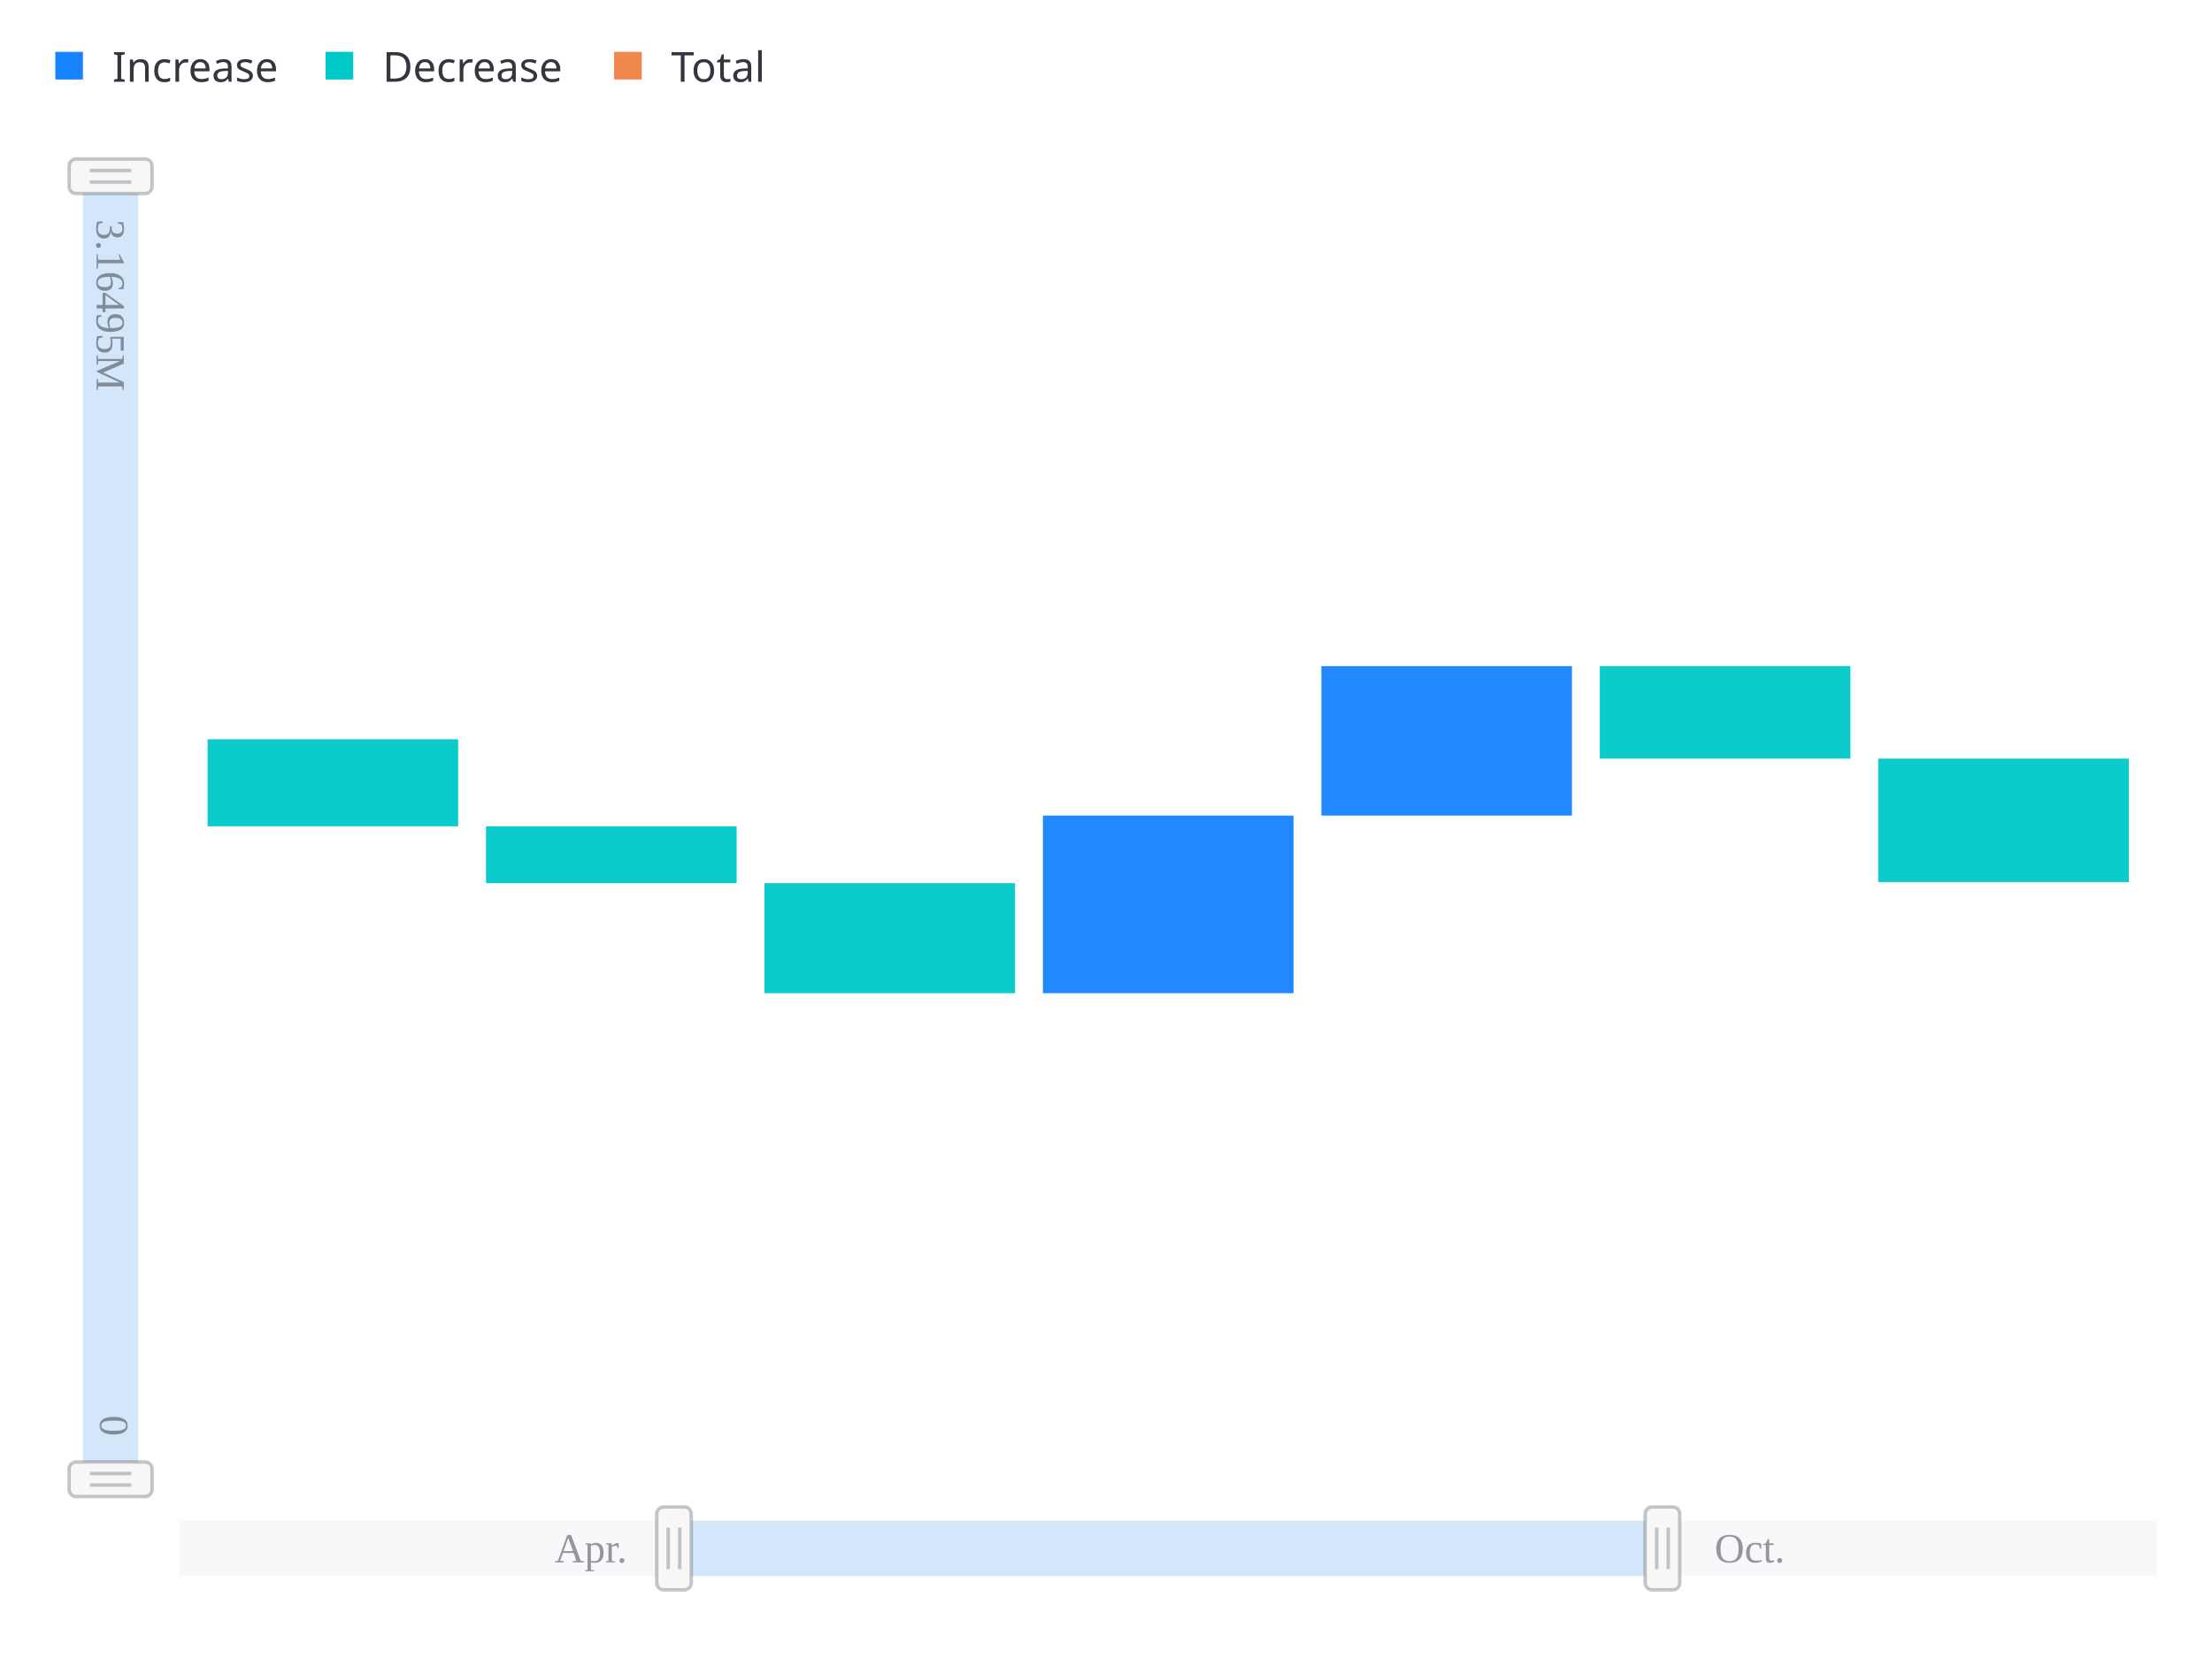
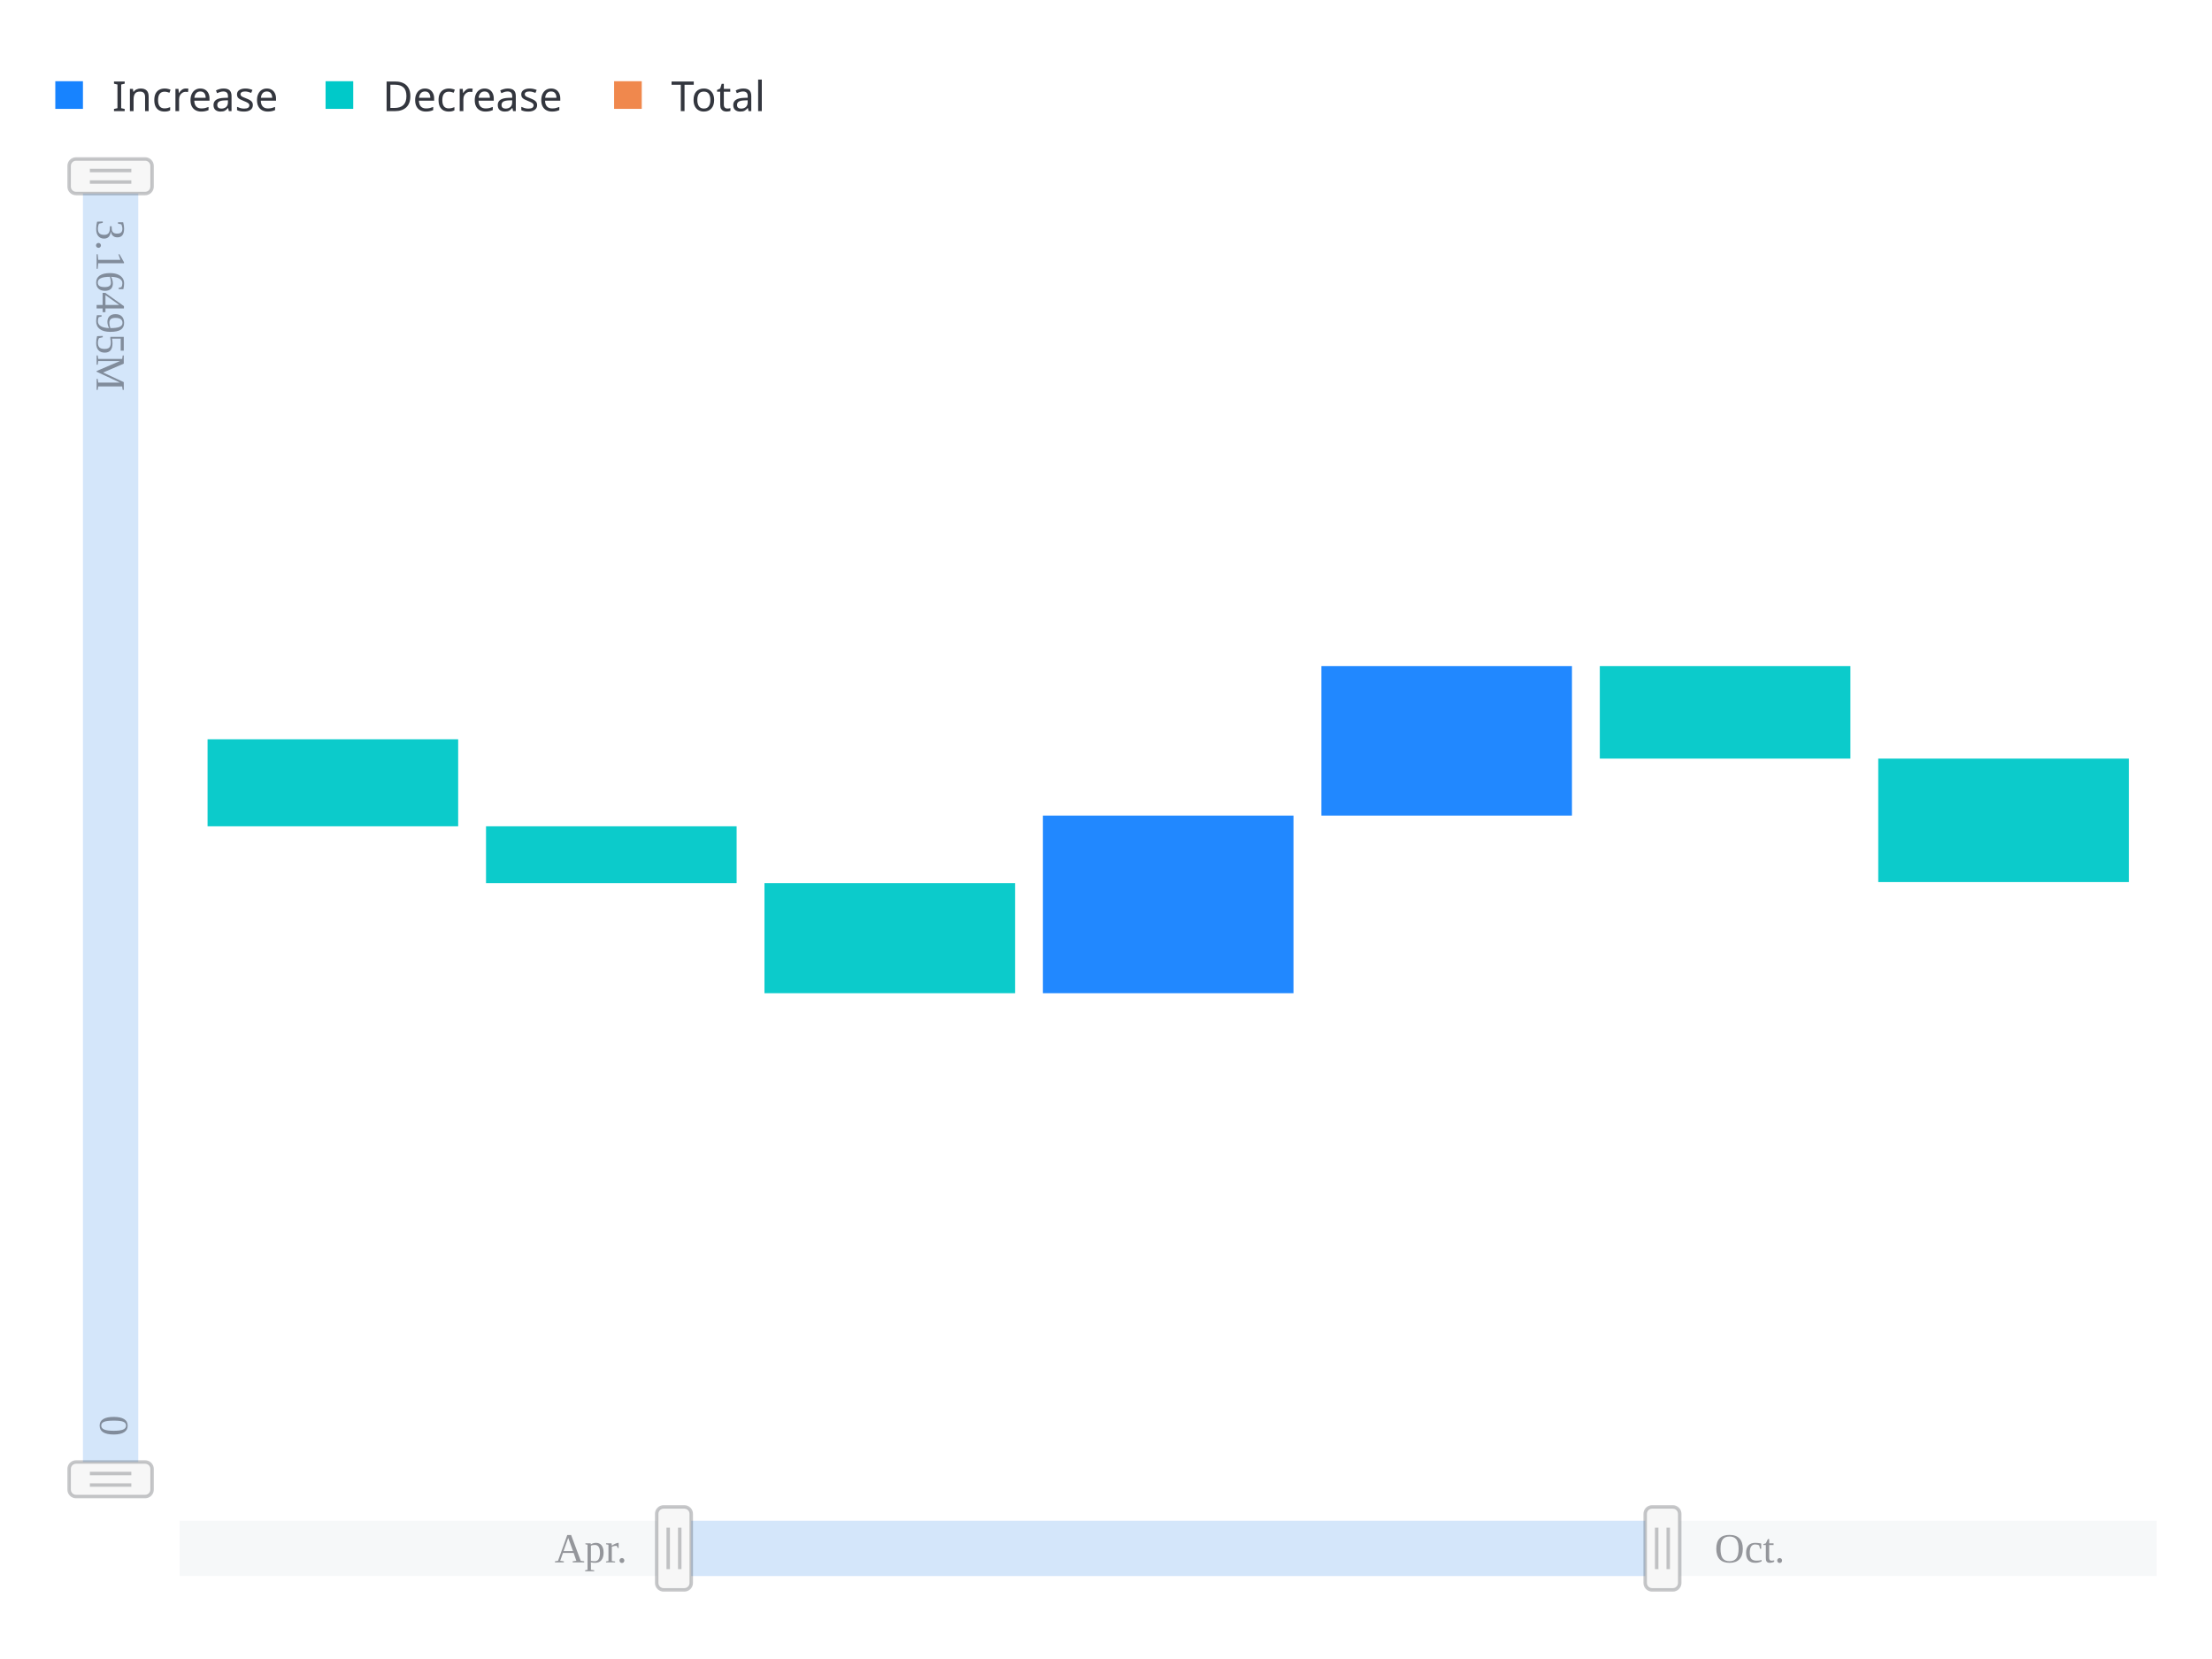
<svg xmlns="http://www.w3.org/2000/svg" width="640" height="480" color-interpolation-filters="sRGB" style="background: transparent;">
  <defs>
-     <clipPath id="c" transform="matrix(1 0 0 1 -16 -7.5)">
-       <use href="#a" transform="matrix(1 0 0 1 16 7.5)" />
+     <clipPath id="c" transform="matrix(1 0 0 1 -16 -16)">
+       <use href="#a" transform="matrix(1 0 0 1 16 16)" />
    </clipPath>
    <clipPath id="d" transform="matrix(1 0 0 1 -52 -51)">
      <use href="#b" />
    </clipPath>
    <path id="b" width="572" height="377" x="52" y="51" fill="none" d="m52 51 572 0 0 377-572 0z" />
  </defs>
  <g>
    <g fill="none">
      <g fill="none" class="view">
        <g>
          <path width="640" height="480" x="0" y="0" fill="rgba(0,0,0,0)" d="m0 0 640 0 0 480-640 0z" class="area" />
        </g>
        <g>
          <path width="608" height="448" x="16" y="16" fill="rgba(0,0,0,0)" d="m16 16 608 0 0 448-608 0z" class="area" />
        </g>
        <g>
          <path width="572" height="377" x="52" y="51" fill="rgba(0,0,0,0)" d="m52 51 572 0 0 377-572 0z" class="area" />
        </g>
        <g>
          <path width="572" height="377" x="52" y="51" fill="rgba(0,0,0,0)" d="m52 51 572 0 0 377-572 0z" class="area" />
        </g>
        <g fill="none" class="component">
          <g fill="none" class="slider">
            <g>
              <path width="572" height="16" x="52" y="440" fill="rgba(65,97,128,1)" d="m52 440 572 0 0 16-572 0z" class="slider-track" opacity=".05" />
            </g>
            <g fill="none" class="slider-sparkline-group">
              <g fill="none" class="slider-sparkline">
                <g>
                  <path fill="none" class="container" />
                </g>
                <g fill="none" class="spark sparkline" transform="matrix(1 0 0 1 52 440)">
                  <g fill="none" />
                  <g fill="none" />
                </g>
              </g>
            </g>
            <g>
              <path width="572" height="16" x="52" y="440" fill="rgba(0,0,0,0)" d="m52 440 572 0 0 16-572 0z" class="slider-brush-area" />
            </g>
            <g fill="none" class="slider-foreground">
              <g transform="matrix(1 0 0 1 52 440)">
                <path width="143" height="16" fill="rgba(23,131,255,1)" fill-opacity=".15" d="m0 0 143 0 0 16-143 0z" class="slider-selection" visibility="hidden" />
              </g>
              <g transform="matrix(1 0 0 1 52 440)">
                <path width="286" height="16" x="143" fill="rgba(23,131,255,1)" fill-opacity=".15" d="m143 0 286 0 0 16-286 0z" class="slider-selection" visibility="visible" />
              </g>
              <g transform="matrix(1 0 0 1 52 440)">
                <path width="143" height="16" x="429" fill="rgba(23,131,255,1)" fill-opacity=".15" d="m429 0 143 0 0 16-143 0z" class="slider-selection" visibility="hidden" />
              </g>
              <g fill="none" class="slider-handle start-handle" transform="matrix(1 0 0 1 195 448)">
                <g fill="none" class="handle-icon-group">
                  <g fill="none" class="handle-icon">
                    <g>
                      <path width="10" height="24" x="-5" y="-12" fill="rgba(247,247,247,1)" stroke="rgba(29,33,41,1)" stroke-opacity=".25" stroke-width="1" d="m-3-12 6 0a2 2 0 0 1 2 2l0 20a2 2 0 0 1-2 2l-6 0a2 2 0 0 1-2-2l0-20a2 2 0 0 1 2-2z" class="handle-icon-rect" />
                      <g>
                        <line x1="-1.667" x2="-1.667" y1="-6" y2="6" fill="rgba(247,247,247,1)" stroke="rgba(29,33,41,1)" stroke-opacity=".25" stroke-width="1" class="handle-icon-line-1" />
                      </g>
                      <g>
                        <line x1="1.667" x2="1.667" y1="-6" y2="6" fill="rgba(247,247,247,1)" stroke="rgba(29,33,41,1)" stroke-opacity=".25" stroke-width="1" class="handle-icon-line-2" />
                      </g>
                    </g>
                  </g>
                </g>
                <g fill="none" class="handle-label-group">
                  <g>
                    <text x="-24.56" y="0" fill="rgba(29,33,41,1)" fill-opacity=".45" class="handle-label" dominant-baseline="central" dx=".5" dy="0" font-size="12" font-weight="normal" paint-order="stroke" style="transform:translate(0px, 0px);" text-anchor="middle">Apr.</text>
                  </g>
                </g>
              </g>
              <g fill="none" class="slider-handle end-handle" transform="matrix(1 0 0 1 481 448)">
                <g fill="none" class="handle-icon-group">
                  <g fill="none" class="handle-icon">
                    <g>
                      <path width="10" height="24" x="-5" y="-12" fill="rgba(247,247,247,1)" stroke="rgba(29,33,41,1)" stroke-opacity=".25" stroke-width="1" d="m-3-12 6 0a2 2 0 0 1 2 2l0 20a2 2 0 0 1-2 2l-6 0a2 2 0 0 1-2-2l0-20a2 2 0 0 1 2-2z" class="handle-icon-rect" />
                      <g>
                        <line x1="-1.667" x2="-1.667" y1="-6" y2="6" fill="rgba(247,247,247,1)" stroke="rgba(29,33,41,1)" stroke-opacity=".25" stroke-width="1" class="handle-icon-line-1" />
                      </g>
                      <g>
                        <line x1="1.667" x2="1.667" y1="-6" y2="6" fill="rgba(247,247,247,1)" stroke="rgba(29,33,41,1)" stroke-opacity=".25" stroke-width="1" class="handle-icon-line-2" />
                      </g>
                    </g>
                  </g>
                </g>
                <g fill="none" class="handle-label-group">
                  <g>
                    <text x="24.74" y="0" fill="rgba(29,33,41,1)" fill-opacity=".45" class="handle-label" dominant-baseline="central" dx=".5" dy="0" font-size="12" font-weight="normal" paint-order="stroke" style="transform:translate(0px, 0px);" text-anchor="middle">Oct.</text>
                  </g>
                </g>
              </g>
            </g>
          </g>
        </g>
        <g fill="none" class="component">
          <g fill="none" class="slider">
            <g>
              <path width="16" height="377" x="24" y="51" fill="rgba(65,97,128,1)" d="m24 51 16 0 0 377-16 0z" class="slider-track" opacity=".05" />
            </g>
            <g fill="none" class="slider-sparkline-group" />
            <g>
              <path width="16" height="377" x="24" y="51" fill="rgba(0,0,0,0)" d="m24 51 16 0 0 377-16 0z" class="slider-brush-area" />
            </g>
            <g fill="none" class="slider-foreground">
              <g transform="matrix(1 0 0 1 24 51)">
                <path width="16" fill="rgba(23,131,255,1)" fill-opacity=".15" class="slider-selection" visibility="hidden" />
              </g>
              <g transform="matrix(1 0 0 1 24 51)">
                <path width="16" height="377" fill="rgba(23,131,255,1)" fill-opacity=".15" d="m0 0 16 0 0 377-16 0z" class="slider-selection" visibility="visible" />
              </g>
              <g transform="matrix(1 0 0 1 24 51)">
                <path width="16" y="377" fill="rgba(23,131,255,1)" fill-opacity=".15" class="slider-selection" visibility="hidden" />
              </g>
              <g fill="none" class="slider-handle start-handle" transform="matrix(1 0 0 1 32 51)">
                <g fill="none" class="handle-icon-group">
                  <g fill="none" class="handle-icon">
                    <g transform="matrix(0 1 -1 0 0 0)">
                      <path width="10" height="24" x="-5" y="-12" fill="rgba(247,247,247,1)" stroke="rgba(29,33,41,1)" stroke-opacity=".25" stroke-width="1" d="m-3-12 6 0a2 2 0 0 1 2 2l0 20a2 2 0 0 1-2 2l-6 0a2 2 0 0 1-2-2l0-20a2 2 0 0 1 2-2z" class="handle-icon-rect" />
                      <g>
                        <line x1="-1.667" x2="-1.667" y1="-6" y2="6" fill="rgba(247,247,247,1)" stroke="rgba(29,33,41,1)" stroke-opacity=".25" stroke-width="1" class="handle-icon-line-1" />
                      </g>
                      <g>
                        <line x1="1.667" x2="1.667" y1="-6" y2="6" fill="rgba(247,247,247,1)" stroke="rgba(29,33,41,1)" stroke-opacity=".25" stroke-width="1" class="handle-icon-line-2" />
                      </g>
                    </g>
                  </g>
                </g>
                <g fill="none" class="handle-label-group">
                  <g transform="matrix(0 1 -1 0 12 12)">
                    <text x="0" y="12" fill="rgba(29,33,41,1)" fill-opacity=".45" class="handle-label" dominant-baseline="central" dx=".5" dy="0" font-size="12" font-weight="normal" paint-order="stroke" style="transform:translate(0px, 0px);" text-anchor="left">3.16495M</text>
                  </g>
                </g>
              </g>
              <g fill="none" class="slider-handle end-handle" transform="matrix(1 0 0 1 32 428)">
                <g fill="none" class="handle-icon-group">
                  <g fill="none" class="handle-icon">
                    <g transform="matrix(0 1 -1 0 0 0)">
                      <path width="10" height="24" x="-5" y="-12" fill="rgba(247,247,247,1)" stroke="rgba(29,33,41,1)" stroke-opacity=".25" stroke-width="1" d="m-3-12 6 0a2 2 0 0 1 2 2l0 20a2 2 0 0 1-2 2l-6 0a2 2 0 0 1-2-2l0-20a2 2 0 0 1 2-2z" class="handle-icon-rect" />
                      <g>
                        <line x1="-1.667" x2="-1.667" y1="-6" y2="6" fill="rgba(247,247,247,1)" stroke="rgba(29,33,41,1)" stroke-opacity=".25" stroke-width="1" class="handle-icon-line-1" />
                      </g>
                      <g>
                        <line x1="1.667" x2="1.667" y1="-6" y2="6" fill="rgba(247,247,247,1)" stroke="rgba(29,33,41,1)" stroke-opacity=".25" stroke-width="1" class="handle-icon-line-2" />
                      </g>
                    </g>
                  </g>
                </g>
                <g fill="none" class="handle-label-group">
                  <g transform="matrix(0 1 -1 0 -11 -13)">
                    <text x="0" y="-12" fill="rgba(29,33,41,1)" fill-opacity=".45" class="handle-label" dominant-baseline="central" dx=".5" dy="0" font-size="12" font-weight="normal" paint-order="stroke" style="transform:translate(0px, 0px);" text-anchor="end">0</text>
                  </g>
                </g>
              </g>
            </g>
          </g>
        </g>
        <g fill="none" class="component">
-           <g fill="none" transform="matrix(1 0 0 1 16 -1)">
-             <g fill="none" class="legend-category" transform="matrix(1 0 0 1 0 8.5)">
+           <g fill="none" transform="matrix(1 0 0 1 16 16)">
+             <g fill="none" class="legend-category">
              <g fill="none" class="legend-title-group">
                <g fill="none" class="legend-title" />
              </g>
              <g fill="none" class="legend-items-group">
                <g fill="none" class="legend-items">
                  <g fill="none" class="items-navigator">
                    <g fill="none" class="navigator-content-group" clip-path="url(#c)">
                      <g fill="none" class="navigator-play-window">
                        <g fill="none" class="items-item-page">
                          <g fill="none" class="items-item">
                            <g fill="none" class="legend-category-item-background-group">
                              <g>
                                <path width="66.2" height="23" fill="rgba(0,0,0,0)" d="m0 0 66.2 0 0 23-66.2 0z" class="legend-category-item-background" visibility="visible" />
                              </g>
                            </g>
                            <g fill="none" class="legend-category-item-marker-group" transform="matrix(.5 0 0 .5 4 11.5)">
                              <g>
                                <path fill="rgba(23,131,255,1)" stroke-width="0" d="m-8-8 16 0 0 16-16 0Z" class="legend-category-item-marker" visibility="visible" />
                              </g>
                            </g>
                            <g fill="none" class="legend-category-item-label-group" transform="matrix(1 0 0 1 16 11.5)">
                              <g>
                                <text fill="rgba(29,33,41,1)" fill-opacity=".9" stroke-width="1" class="legend-category-item-label" dominant-baseline="central" dx=".5" dy="0" font-family="sans-serif" font-size="12" font-style="normal" font-variant="normal" font-weight="normal" paint-order="stroke" style="transform:translate(0px, 0px);" text-anchor="left" visibility="visible">Increase</text>
                              </g>
                            </g>
                            <g fill="none" class="legend-category-item-value-group" />
                          </g>
                          <g fill="none" class="items-item" transform="matrix(1 0 0 1 78.2 0)">
                            <g fill="none" class="legend-category-item-background-group">
                              <g>
                                <path width="71.48" height="23" fill="rgba(0,0,0,0)" d="m0 0 71.48 0 0 23-71.48 0z" class="legend-category-item-background" visibility="visible" />
                              </g>
                            </g>
                            <g fill="none" class="legend-category-item-marker-group" transform="matrix(.5 0 0 .5 4 11.5)">
                              <g>
                                <path fill="rgba(0,201,201,1)" stroke-width="0" d="m-8-8 16 0 0 16-16 0Z" class="legend-category-item-marker" visibility="visible" />
                              </g>
                            </g>
                            <g fill="none" class="legend-category-item-label-group" transform="matrix(1 0 0 1 16 11.5)">
                              <g>
                                <text fill="rgba(29,33,41,1)" fill-opacity=".9" stroke-width="1" class="legend-category-item-label" dominant-baseline="central" dx=".5" dy="0" font-family="sans-serif" font-size="12" font-style="normal" font-variant="normal" font-weight="normal" paint-order="stroke" style="transform:translate(0px, 0px);" text-anchor="left" visibility="visible">Decrease</text>
                              </g>
                            </g>
                            <g fill="none" class="legend-category-item-value-group" />
                          </g>
                          <g fill="none" class="items-item" transform="matrix(1 0 0 1 161.68 0)">
                            <g fill="none" class="legend-category-item-background-group">
                              <g>
                                <path width="46.4" height="23" fill="rgba(0,0,0,0)" d="m0 0 46.4 0 0 23-46.4 0z" class="legend-category-item-background" visibility="visible" />
                              </g>
                            </g>
                            <g fill="none" class="legend-category-item-marker-group" transform="matrix(.5 0 0 .5 4 11.5)">
                              <g>
                                <path fill="rgba(240,136,77,1)" stroke-width="0" d="m-8-8 16 0 0 16-16 0Z" class="legend-category-item-marker" visibility="visible" />
                              </g>
                            </g>
                            <g fill="none" class="legend-category-item-label-group" transform="matrix(1 0 0 1 16 11.5)">
                              <g>
                                <text fill="rgba(29,33,41,1)" fill-opacity=".9" stroke-width="1" class="legend-category-item-label" dominant-baseline="central" dx=".5" dy="0" font-family="sans-serif" font-size="12" font-style="normal" font-variant="normal" font-weight="normal" paint-order="stroke" style="transform:translate(0px, 0px);" text-anchor="left" visibility="visible">Total</text>
                              </g>
                            </g>
                            <g fill="none" class="legend-category-item-value-group" />
                          </g>
                        </g>
                      </g>
                    </g>
                    <g fill="none" class="navigator-controller" />
                    <g>
                      <path id="a" width="208.08" height="23" fill="none" d="m0 0 208.08 0 0 23-208.08 0z" class="navigator-clip-path" />
                    </g>
                  </g>
                </g>
              </g>
            </g>
          </g>
        </g>
        <g clip-path="url(#d)" transform="matrix(1 0 0 1 52 51)">
          <path width="572" height="377" fill="rgba(0,0,0,0)" d="m0 0 572 0 0 377-572 0z" class="plot" />
          <g fill="none" class="main-layer">
            <g>
              <path width="72.507" height="25.18" x="8.056" y="162.894" fill="rgba(0,201,201,1)" fill-opacity=".95" stroke="rgba(0,201,201,1)" stroke-width="0" d="m8.056 162.894 72.507 0 0 25.18-72.507 0z" class="element" />
            </g>
            <g>
              <path width="72.507" height="16.454" x="88.62" y="188.074" fill="rgba(0,201,201,1)" fill-opacity=".95" stroke="rgba(0,201,201,1)" stroke-width="0" d="m88.62 188.074 72.507 0 0 16.454-72.507 0z" class="element" />
            </g>
            <g>
              <path width="72.507" height="31.833" x="169.183" y="204.528" fill="rgba(0,201,201,1)" fill-opacity=".95" stroke="rgba(0,201,201,1)" stroke-width="0" d="m169.183 204.528 72.507 0 0 31.833-72.507 0z" class="element" />
            </g>
            <g>
              <path width="72.507" height="51.388" x="249.746" y="184.973" fill="rgba(23,131,255,1)" fill-opacity=".95" stroke="rgba(23,131,255,1)" stroke-width="0" d="m249.746 184.973 72.507 0 0 51.388-72.507 0z" class="element" />
            </g>
            <g>
              <path width="72.507" height="43.242" x="330.31" y="141.731" fill="rgba(23,131,255,1)" fill-opacity=".95" stroke="rgba(23,131,255,1)" stroke-width="0" d="m330.31 141.731 72.507 0 0 43.242-72.507 0z" class="element" />
            </g>
            <g>
              <path width="72.507" height="26.758" x="410.873" y="141.731" fill="rgba(0,201,201,1)" fill-opacity=".95" stroke="rgba(0,201,201,1)" stroke-width="0" d="m410.873 141.731 72.507 0 0 26.758-72.507 0z" class="element" />
            </g>
            <g>
              <path width="72.507" height="35.719" x="491.437" y="168.49" fill="rgba(0,201,201,1)" fill-opacity=".95" stroke="rgba(0,201,201,1)" stroke-width="0" d="m491.437 168.49 72.507 0 0 35.719-72.507 0z" class="element" />
            </g>
          </g>
          <g fill="none" class="label-layer" />
        </g>
      </g>
    </g>
  </g>
</svg>
